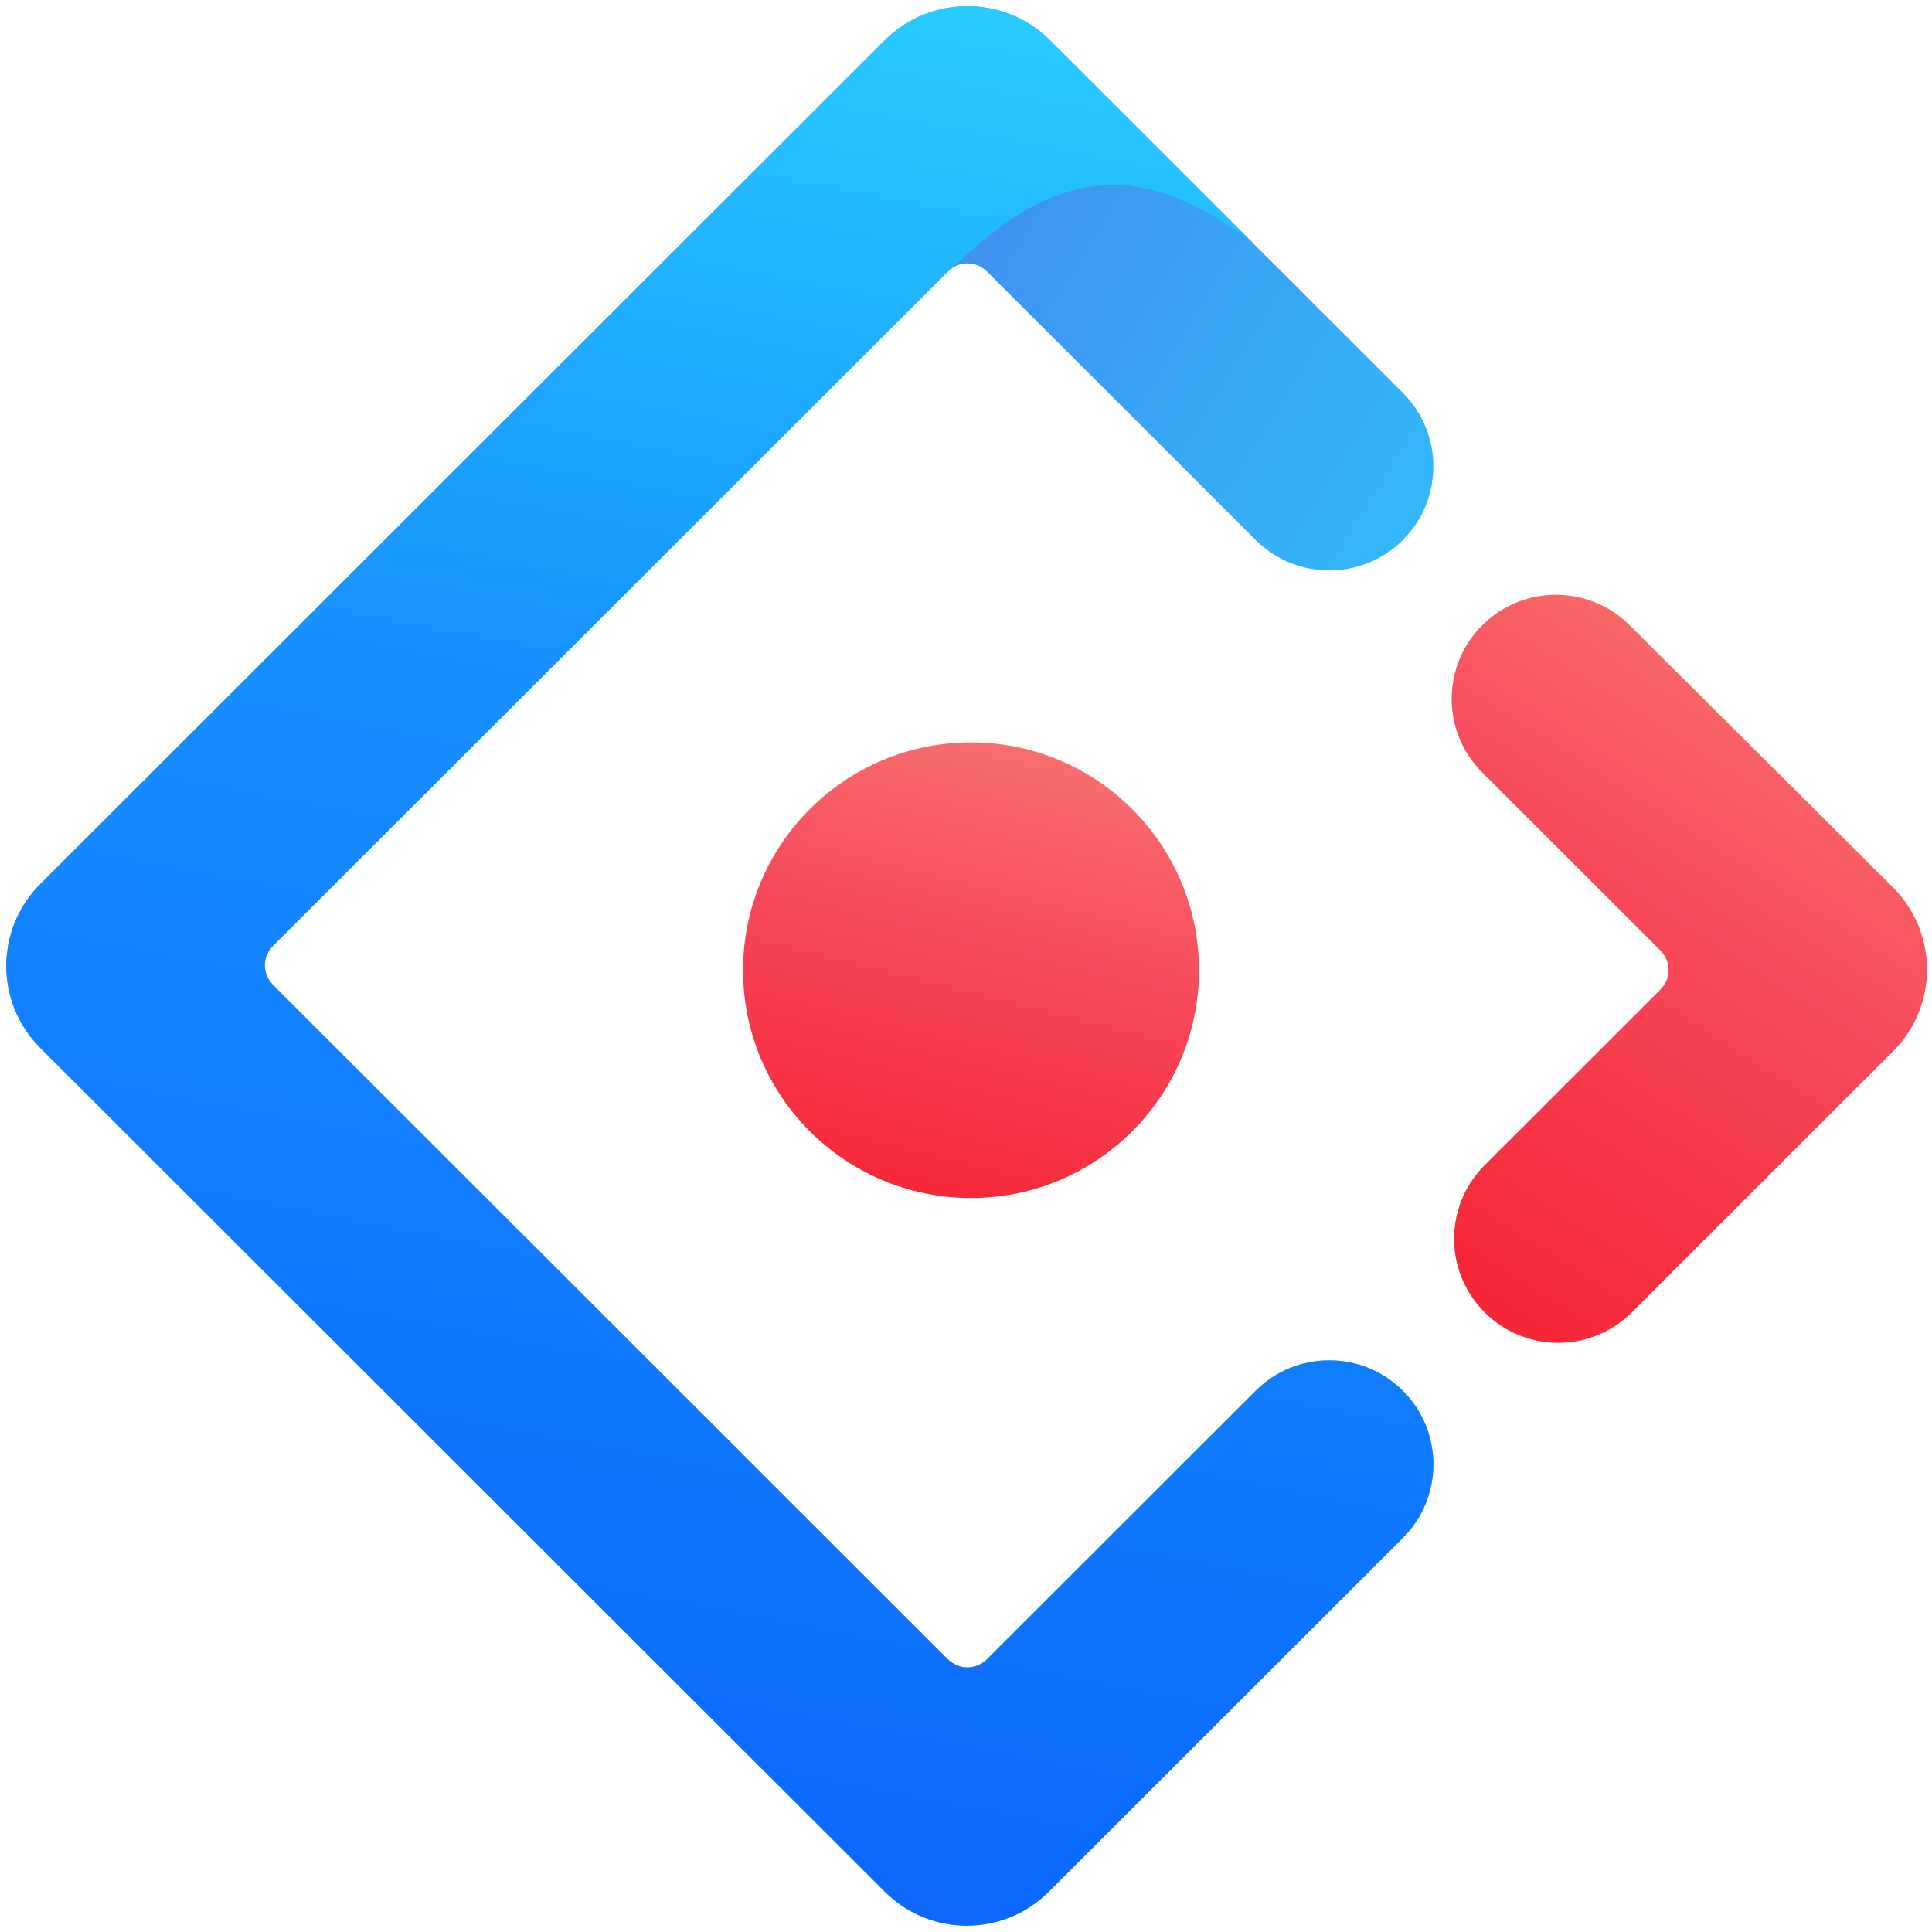
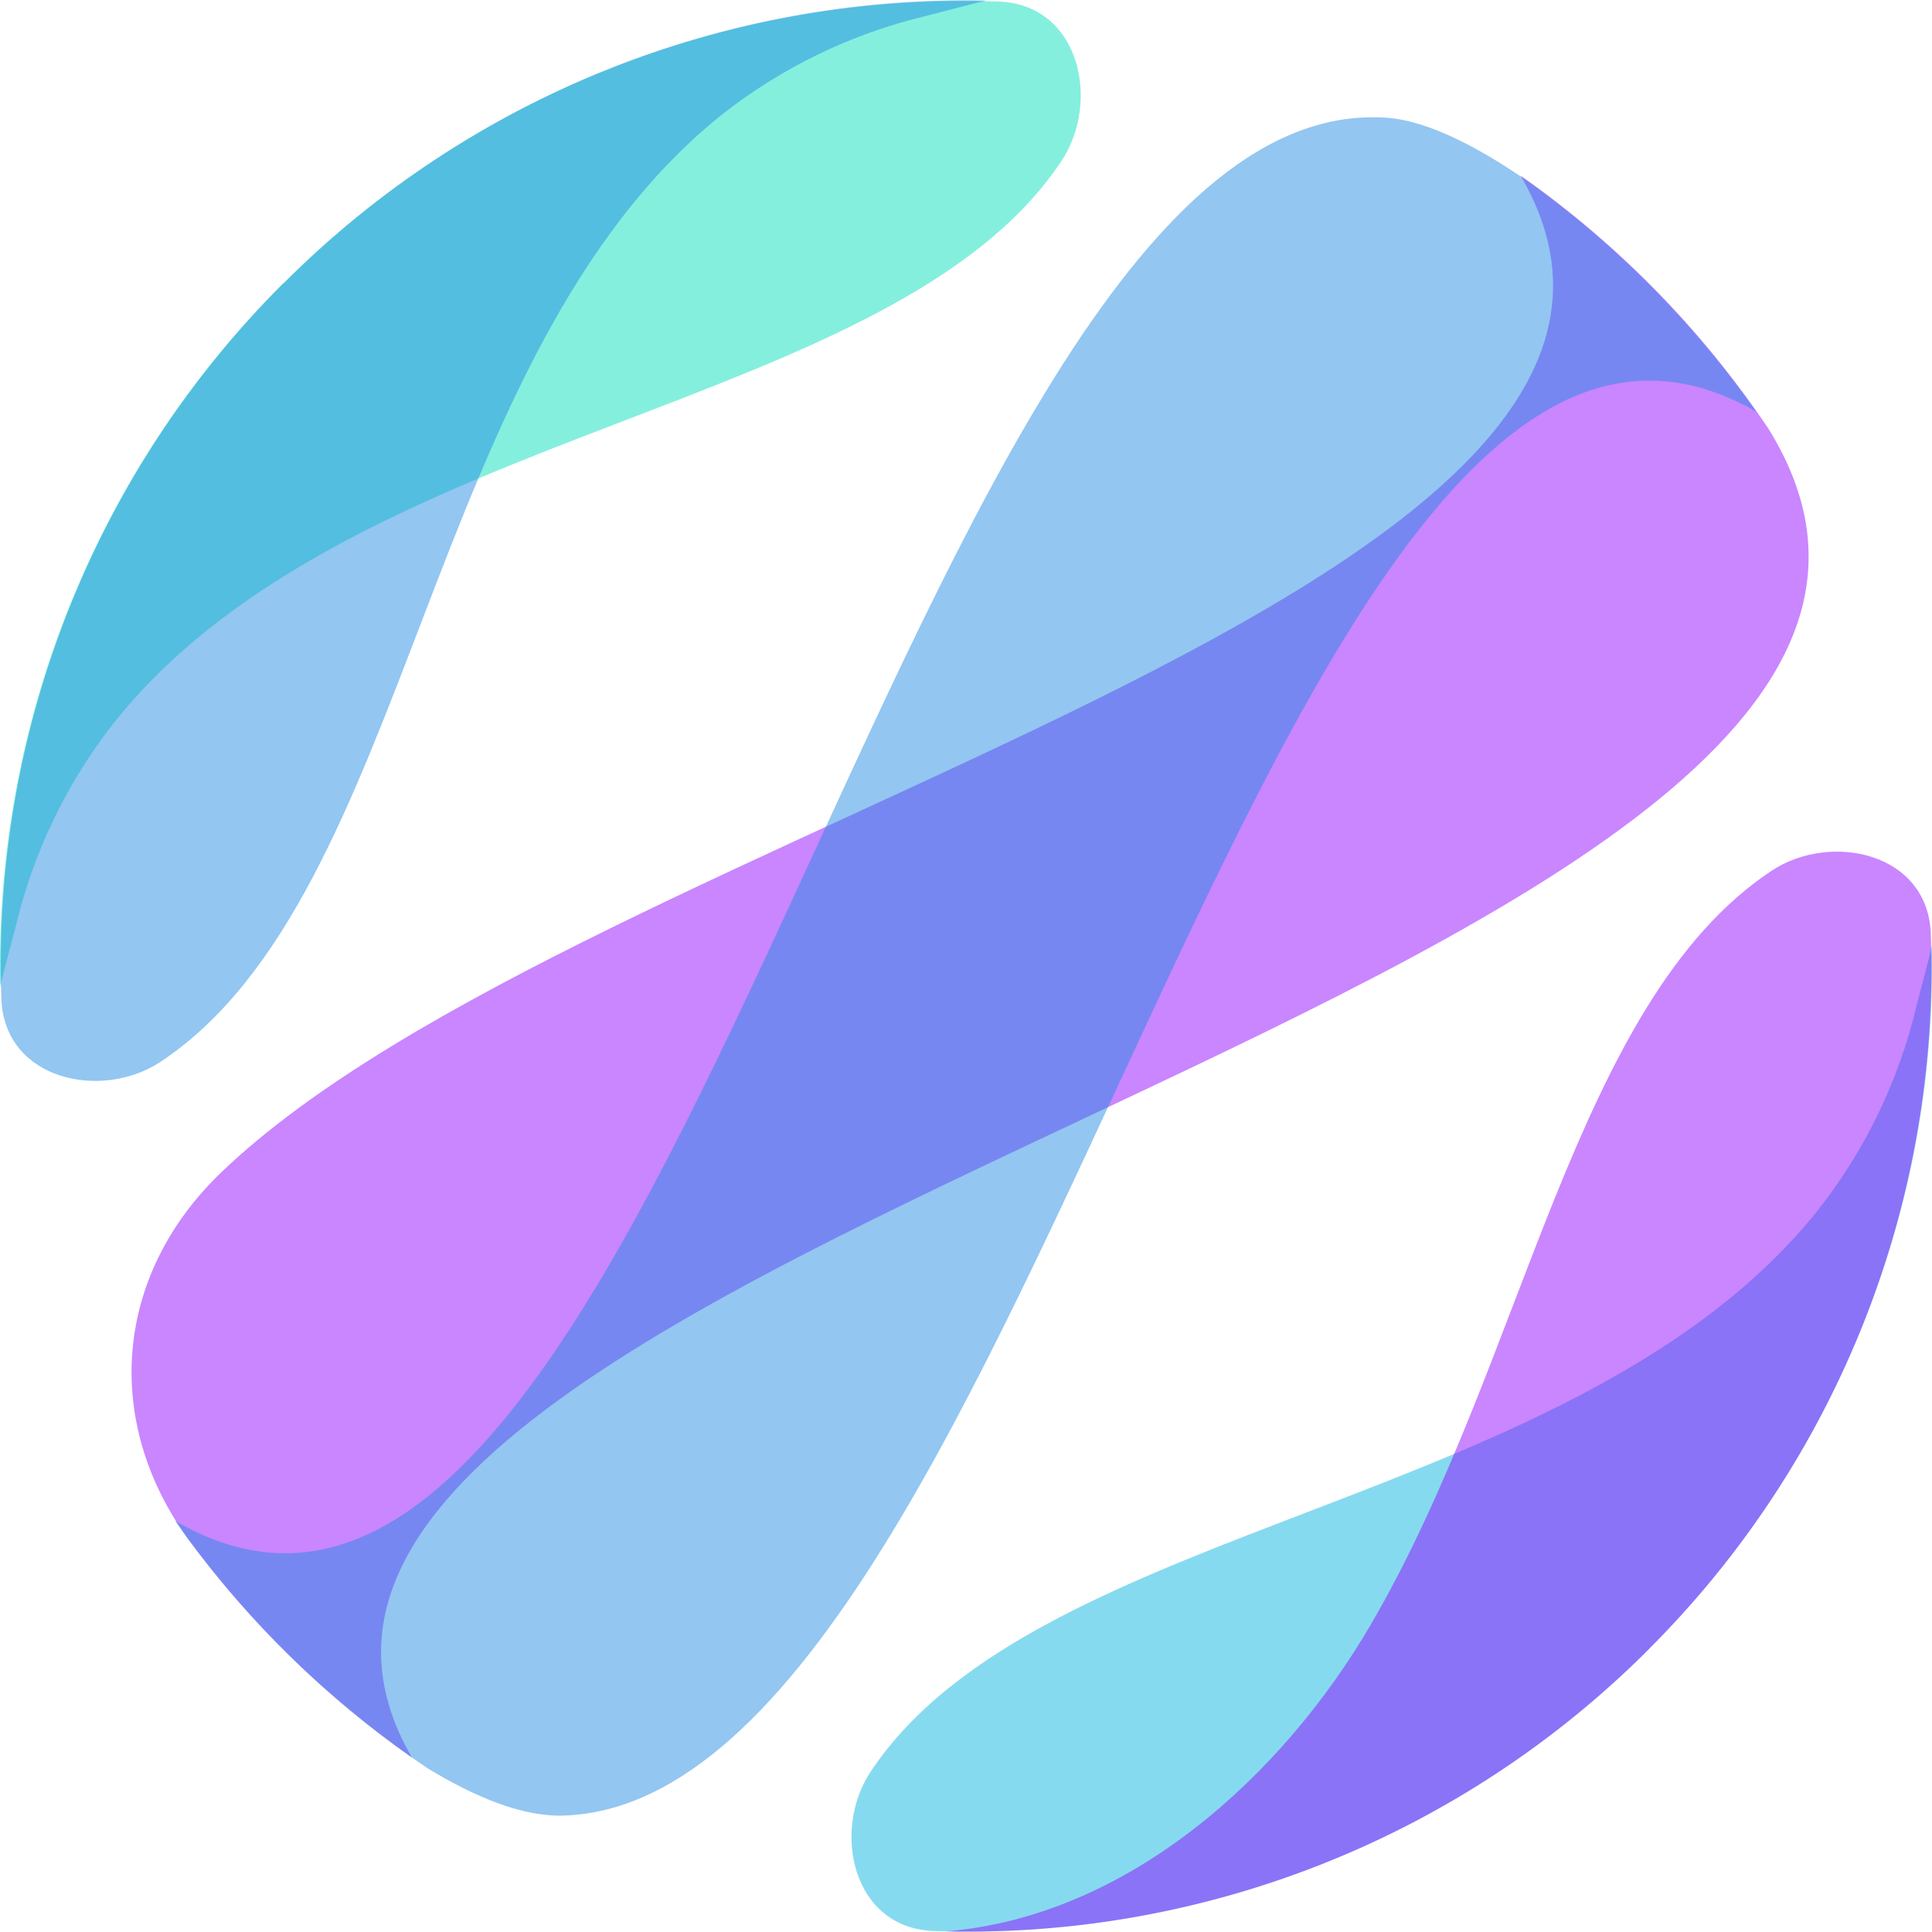
- <svg xmlns="http://www.w3.org/2000/svg" width="200" height="200" version="1.1" viewBox="0 0 200 200">
-   <defs>
-     <linearGradient id="linearGradient-1" x1="62.102%" x2="108.197%" y1="0%" y2="37.864%">
-       <stop offset="0%" stop-color="#4285EB" />
-       <stop offset="100%" stop-color="#2EC7FF" />
-     </linearGradient>
-     <linearGradient id="linearGradient-2" x1="69.644%" x2="54.043%" y1="0%" y2="108.457%">
-       <stop offset="0%" stop-color="#29CDFF" />
-       <stop offset="37.86%" stop-color="#148EFF" />
-       <stop offset="100%" stop-color="#0A60FF" />
-     </linearGradient>
-     <linearGradient id="linearGradient-3" x1="69.691%" x2="16.723%" y1="-12.974%" y2="117.391%">
-       <stop offset="0%" stop-color="#FA816E" />
-       <stop offset="41.473%" stop-color="#F74A5C" />
-       <stop offset="100%" stop-color="#F51D2C" />
-     </linearGradient>
-     <linearGradient id="linearGradient-4" x1="68.128%" x2="30.44%" y1="-35.691%" y2="114.943%">
-       <stop offset="0%" stop-color="#FA8E7D" />
-       <stop offset="51.264%" stop-color="#F74A5C" />
-       <stop offset="100%" stop-color="#F51D2C" />
-     </linearGradient>
-   </defs>
-   <g id="Page-1" fill="none" fill-rule="evenodd" stroke="none" stroke-width="1">
-     <g id="logo" transform="translate(-20, -20)">
-       <g id="Group-28-Copy-5" transform="translate(20, 20)">
-         <g id="Group-27-Copy-3">
-           <g id="Group-25" fill-rule="nonzero">
-             <g id="2">
-               <path id="Shape" fill="url(#linearGradient-1)" d="M91.588,4.177 L4.18,91.513 C-0.519,96.208 -0.519,103.792 4.18,108.487 L91.588,195.823 C96.287,200.519 103.877,200.519 108.577,195.823 L145.225,159.205 C149.434,155 149.434,148.182 145.225,143.977 C141.017,139.772 134.194,139.772 129.985,143.977 L102.202,171.737 C101.032,172.906 99.257,172.906 98.088,171.737 L28.286,101.993 C27.116,100.824 27.116,99.051 28.286,97.882 L98.088,28.138 C99.257,26.969 101.032,26.969 102.202,28.138 L129.985,55.898 C134.194,60.103 141.017,60.103 145.225,55.898 C149.434,51.693 149.434,44.876 145.225,40.671 L108.581,4.056 C103.862,-0.538 96.269,-0.501 91.588,4.177 Z" />
-               <path id="Shape" fill="url(#linearGradient-2)" d="M91.588,4.177 L4.18,91.513 C-0.519,96.208 -0.519,103.792 4.18,108.487 L91.588,195.823 C96.287,200.519 103.877,200.519 108.577,195.823 L145.225,159.205 C149.434,155 149.434,148.182 145.225,143.977 C141.017,139.772 134.194,139.772 129.985,143.977 L102.202,171.737 C101.032,172.906 99.257,172.906 98.088,171.737 L28.286,101.993 C27.116,100.824 27.116,99.051 28.286,97.882 L98.088,28.138 C101,25.627 105.752,20.542 112.73,19.352 C117.916,18.469 123.585,20.414 129.739,25.189 C125.625,21.078 118.572,14.034 108.581,4.056 C103.862,-0.538 96.269,-0.501 91.588,4.177 Z" />
-             </g>
-             <path id="Shape" fill="url(#linearGradient-3)" d="M153.686,135.855 C157.894,140.06 164.717,140.06 168.926,135.855 L195.96,108.843 C200.659,104.147 200.659,96.564 195.961,91.869 L168.691,64.718 C164.472,60.518 157.647,60.524 153.436,64.732 C149.227,68.937 149.227,75.754 153.436,79.959 L171.854,98.362 C173.024,99.531 173.024,101.305 171.854,102.473 L153.686,120.627 C149.477,124.832 149.477,131.65 153.686,135.855 Z" />
-           </g>
-           <ellipse id="Combined-Shape" cx="100.519" cy="100.437" fill="url(#linearGradient-4)" rx="23.6" ry="23.581" />
-         </g>
-       </g>
-     </g>
+ <svg xmlns="http://www.w3.org/2000/svg" viewBox="-0.024 -0.004 206.489 206.411" width="60" height="60">
+   <g fill-rule="evenodd">
+     <path d="M176.24 176.18a102.91 102.91 0 0 1-76.44 30.16c-8.75-.29-10.94-10.72-6.79-17 17.92-27.07 75.72-28.09 101.23-60a56.23 56.23 0 0 0 10.57-21.88c.56-2.21 1.26-4.67 1.63-6.42a102.92 102.92 0 0 1-30.2 75.1z" fill="#03b2de" opacity=".48" />
+     <path d="M176.18 176.24a102.92 102.92 0 0 0 30.16-76.44c-.29-8.76-10.73-10.94-17-6.79C168.21 107 163 145.3 146.5 173.56c-9.44 16.21-25.92 31.19-45.38 32.82a102.78 102.78 0 0 0 75.06-30.14z" fill="#8e03ff" opacity=".48" />
+     <path d="M30.22 30.28A102.94 102.94 0 0 1 106.66.12c8.77.29 10.94 10.73 6.79 17-17.91 27.07-75.72 28.09-101.23 60A56.23 56.23 0 0 0 1.65 99c-.56 2.17-1.25 4.63-1.65 6.38a102.93 102.93 0 0 1 30.2-75.1z" fill="#00deb9" opacity=".48" />
+     <path d="M30.28 30.22A102.94 102.94 0 0 0 .12 106.66c.29 8.77 10.73 10.94 17 6.79 27.07-17.91 28.09-75.72 60-101.23A56.23 56.23 0 0 1 99 1.65c2.21-.56 4.67-1.25 6.42-1.63a102.93 102.93 0 0 0-75.1 30.2z" fill="#1d88e1" opacity=".48" />
+     <path d="M44 187.8c-32.11-55.4 181.83-82.46 145-142a103.71 103.71 0 0 0-26.5-27.07c25.84 44.36-100 69.18-138.89 106.54C12.3 136.12 10.9 151.63 20 164.34a103.82 103.82 0 0 0 24 23.46z" fill="#8e03ff" opacity=".48" />
+     <path d="M187.75 44c-51.41-29.78-77.2 148.08-127.43 150-4.47.18-9.6-2-14.56-5a103.71 103.71 0 0 1-27.07-26.5C71.5 193.28 96.63 9 148.17 12.54c4.69.32 10.6 3.57 16.11 7.51a104.32 104.32 0 0 1 23.47 24z" fill="#1d88e1" opacity=".48" />
  </g>
</svg>
